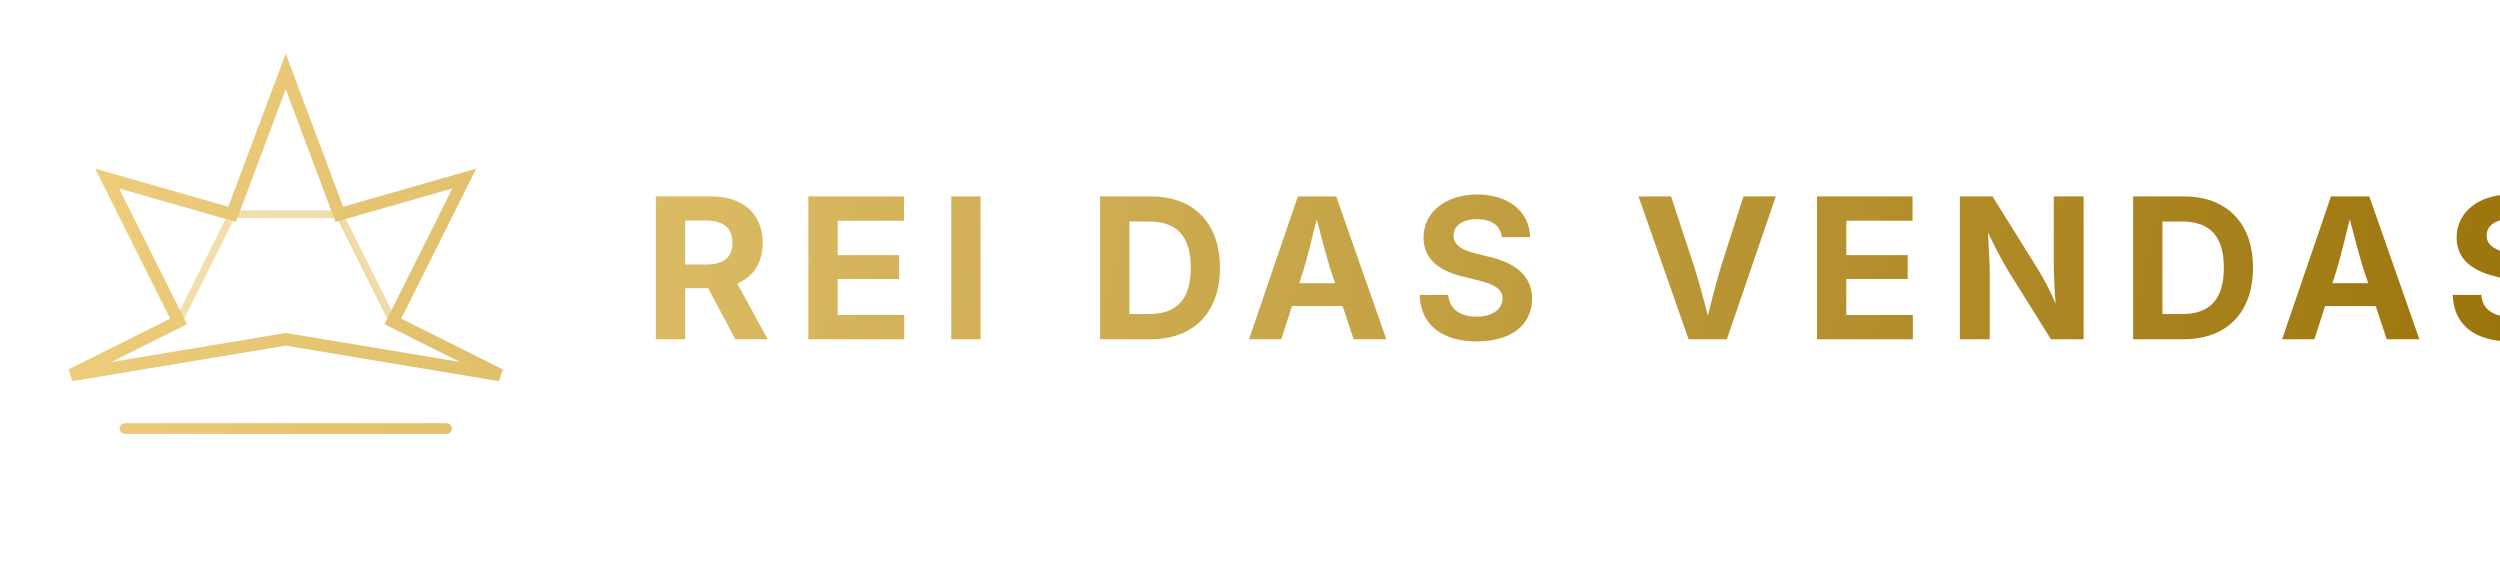
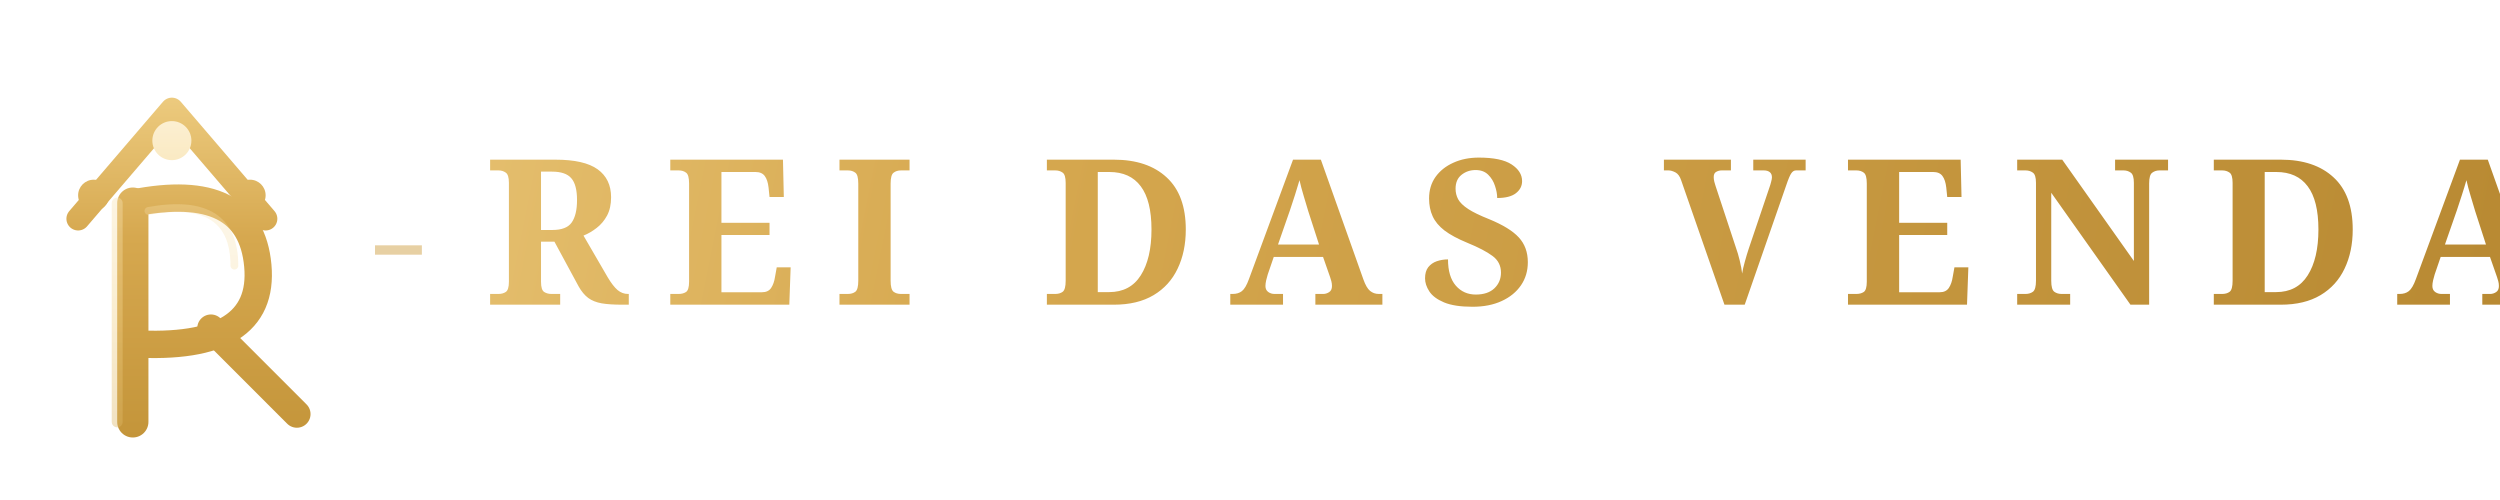
- <svg xmlns="http://www.w3.org/2000/svg" viewBox="0 0 280 64" fill="none" role="img" aria-label="Rei das Vendas">
+ <svg xmlns="http://www.w3.org/2000/svg" viewBox="0 0 320 64" fill="none" role="img" aria-label="Rei das Vendas">
  <defs>
-     <linearGradient id="gold" x1="0" y1="0" x2="280" y2="64" gradientUnits="userSpaceOnUse">
-       <stop offset="0%" stop-color="#F0D080" />
-       <stop offset="50%" stop-color="#C9A84C" />
+     <linearGradient id="rg" x1="0" y1="0" x2="0" y2="64" gradientUnits="userSpaceOnUse">
+       <stop offset="0%" stop-color="#F2D38A" />
+       <stop offset="35%" stop-color="#D6A84F" />
+       <stop offset="75%" stop-color="#C4953A" />
      <stop offset="100%" stop-color="#9A7209" />
    </linearGradient>
+     <linearGradient id="rg2" x1="0" y1="0" x2="0" y2="64" gradientUnits="userSpaceOnUse">
+       <stop offset="0%" stop-color="#FFF8E7" />
+       <stop offset="50%" stop-color="#F2D38A" />
+       <stop offset="100%" stop-color="#C4953A" />
+     </linearGradient>
+     <linearGradient id="textg" x1="0" y1="0" x2="320" y2="64" gradientUnits="userSpaceOnUse">
+       <stop offset="0%" stop-color="#F2D38A" />
+       <stop offset="40%" stop-color="#D6A84F" />
+       <stop offset="100%" stop-color="#B88932" />
+     </linearGradient>
  </defs>
-   <g transform="translate(4,4)">
-     <path d="M28 4 L34 20 L48 16 L40 32 L52 38 L28 34 L4 38 L16 32 L8 16 L22 20 Z" stroke="url(#gold)" stroke-width="1.4" fill="none" />
-     <path d="M28 4 L22 20 L16 32 M28 4 L34 20 L40 32 M22 20 L34 20" stroke="url(#gold)" stroke-width="0.85" opacity="0.6" fill="none" />
-     <path d="M10 44 H46" stroke="url(#gold)" stroke-width="1.2" stroke-linecap="round" />
+   <g transform="translate(0,8)">
+     <path d="M10 20 L22 6 L34 20" stroke="url(#rg)" stroke-width="3" stroke-linecap="round" stroke-linejoin="round" fill="none" />
+     <circle cx="22" cy="10" r="2.5" fill="url(#rg2)" />
+     <circle cx="12" cy="17" r="2" fill="url(#rg)" />
+     <circle cx="32" cy="17" r="2" fill="url(#rg)" />
+     <path d="M17 18 L17 46" stroke="url(#rg)" stroke-width="4" stroke-linecap="round" />
+     <path d="M17 18 Q32 15 33 26 Q34 37 17 36" stroke="url(#rg)" stroke-width="3.5" fill="none" stroke-linecap="round" />
+     <path d="M27 34 L38 45" stroke="url(#rg)" stroke-width="3.5" stroke-linecap="round" />
+     <path d="M17 18 L17 46" stroke="url(#rg2)" stroke-width="1.4" stroke-linecap="round" opacity="0.4" transform="translate(-2,0)" />
+     <path d="M19 19 Q30 17 30 26" stroke="url(#rg2)" stroke-width="1" fill="none" stroke-linecap="round" opacity="0.3" />
  </g>
-   <text x="72" y="38" fill="url(#gold)" font-family="Inter, system-ui, sans-serif" font-size="22" font-weight="700" letter-spacing="0.12em">REI DAS VENDAS</text>
+   <line x1="48" y1="32" x2="54" y2="32" stroke="url(#rg)" stroke-width="1.2" opacity="0.5" />
+   <text x="62" y="39" fill="url(#textg)" font-family="'Playfair Display', 'Cormorant Garamond', Georgia, serif" font-size="26" font-weight="700" letter-spacing="0.18em">REI DAS VENDAS</text>
</svg>
